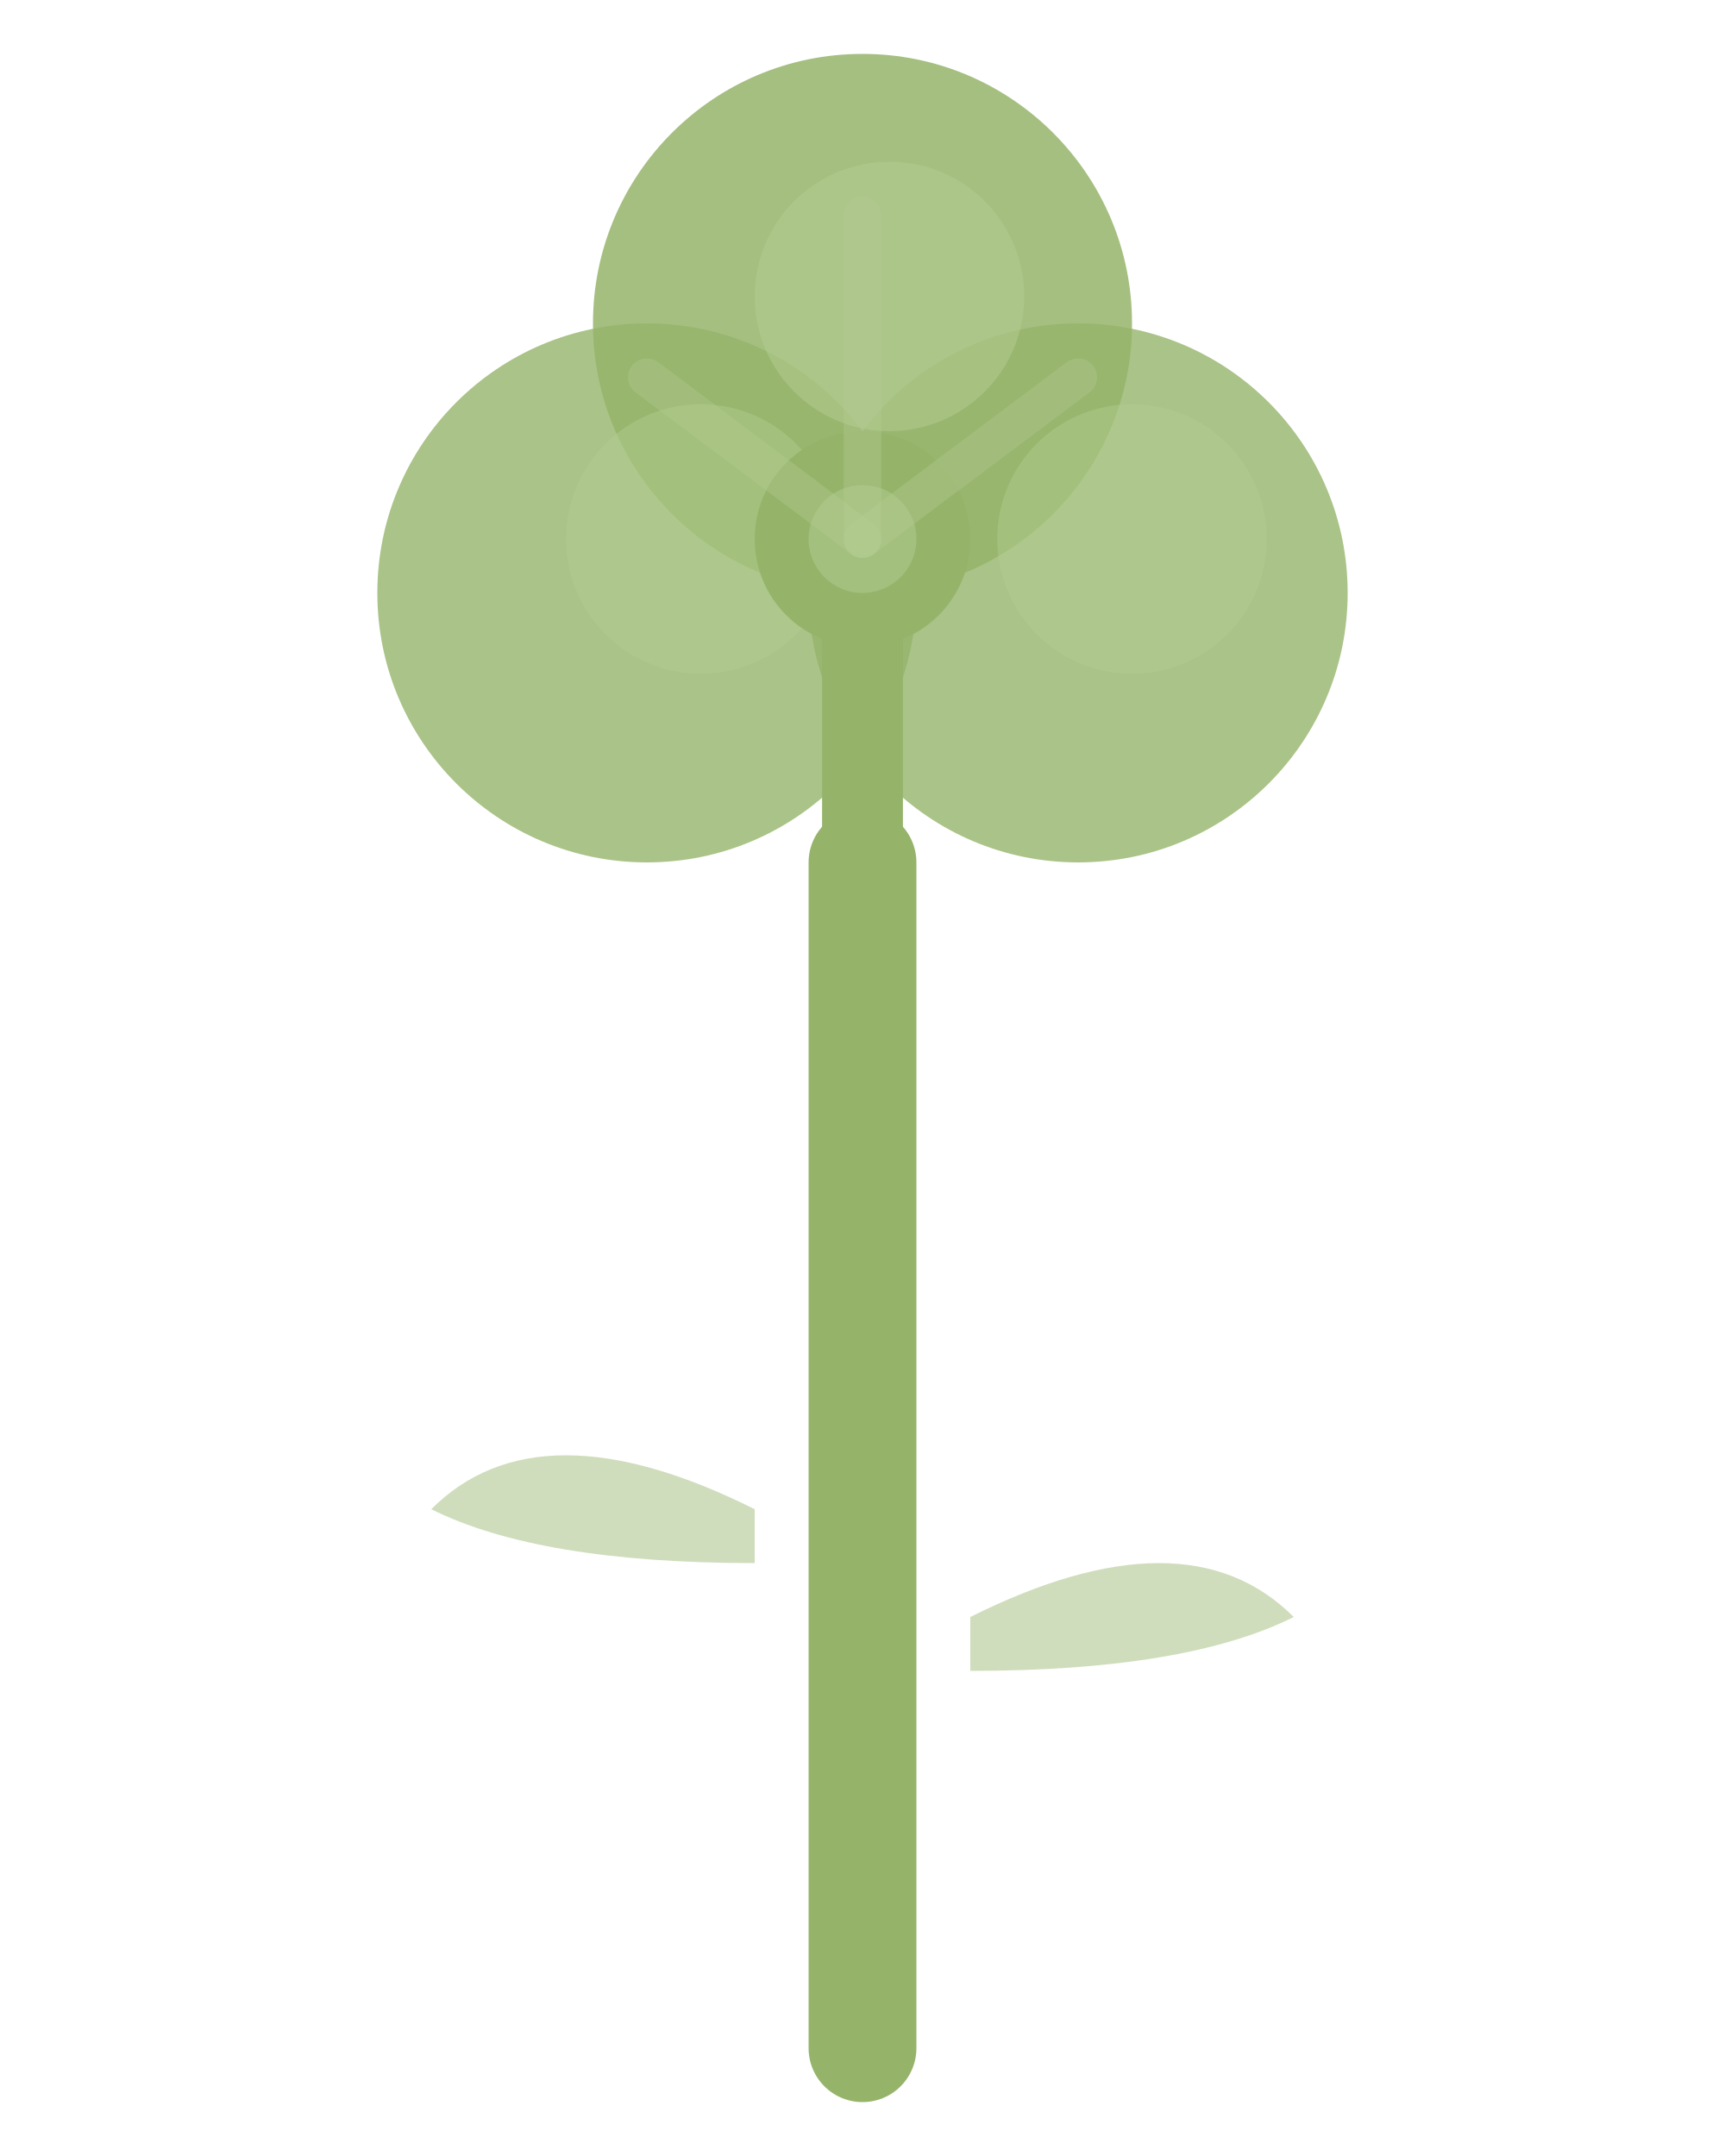
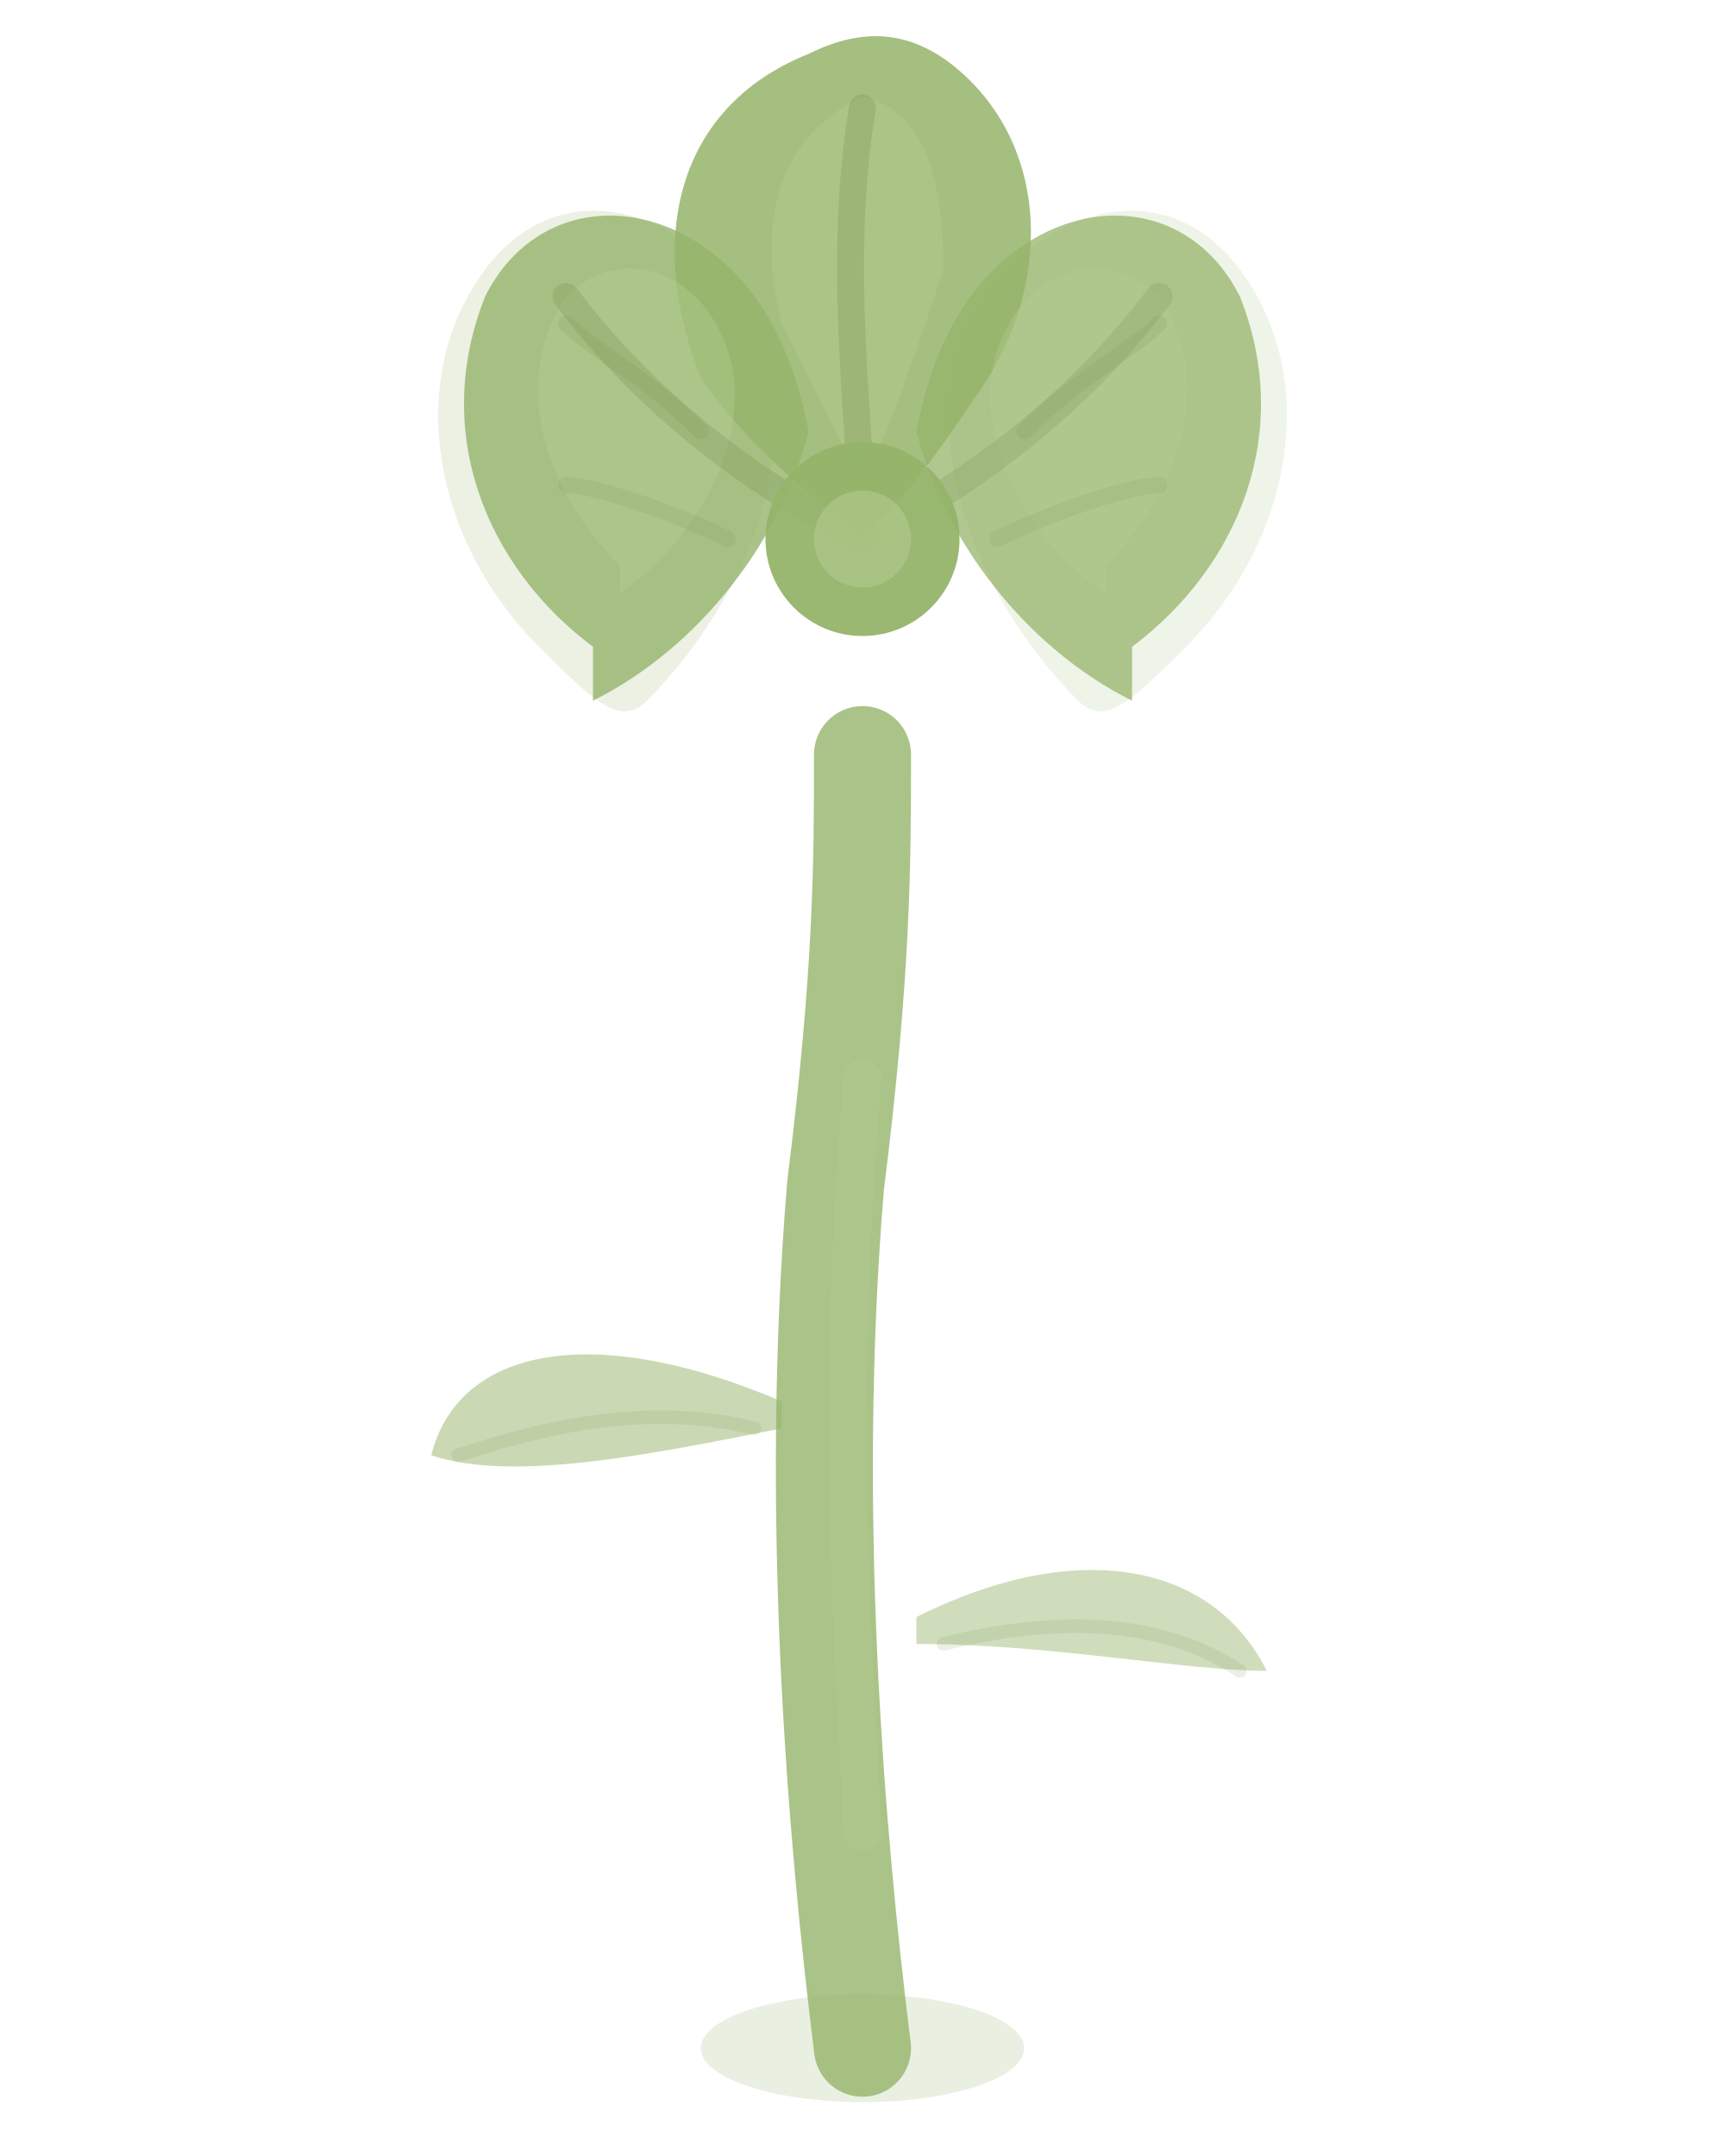
<svg xmlns="http://www.w3.org/2000/svg" width="32" height="40" viewBox="0 0 32 40" fill="none">
-   <path d="M16 38V16" stroke="#95B46A" stroke-width="2" stroke-linecap="round" />
-   <path d="M16 16V10" stroke="#95B46A" stroke-width="1.5" stroke-linecap="round" />
-   <circle cx="12" cy="11" r="5" fill="#95B46A" opacity="0.8" />
-   <circle cx="20" cy="11" r="5" fill="#95B46A" opacity="0.8" />
-   <circle cx="16" cy="6" r="5" fill="#95B46A" opacity="0.85" />
-   <circle cx="13" cy="10" r="2.5" fill="#B4CC91" opacity="0.45" />
-   <circle cx="21" cy="10" r="2.5" fill="#B4CC91" opacity="0.45" />
-   <circle cx="16.5" cy="5.5" r="2.5" fill="#B4CC91" opacity="0.5" />
-   <circle cx="16" cy="10" r="2" fill="#95B46A" />
-   <circle cx="16" cy="10" r="1" fill="#B4CC91" opacity="0.5" />
-   <path d="M16 10L12 7" stroke="#B4CC91" stroke-width="0.7" stroke-linecap="round" opacity="0.35" />
-   <path d="M16 10L20 7" stroke="#B4CC91" stroke-width="0.7" stroke-linecap="round" opacity="0.35" />
-   <path d="M16 10L16 4" stroke="#B4CC91" stroke-width="0.7" stroke-linecap="round" opacity="0.35" />
-   <path d="M14 28Q10 26 8 28Q10 29 14 29Z" fill="#95B46A" opacity="0.45" />
-   <path d="M18 30Q22 28 24 30Q22 31 18 31Z" fill="#95B46A" opacity="0.45" />
+   <ellipse cx="16" cy="38" rx="3" ry="1" fill="#95B46A" opacity="0.2" />
+   <path d="M16 38C15.5 34 15 28 15.5 22C16 18 16 16 16 14" stroke="#95B46A" stroke-width="1.8" stroke-linecap="round" opacity="0.8" />
+   <path d="M16 34C15.8 30 15.5 26 16 20" stroke="#B4CC91" stroke-width="0.7" stroke-linecap="round" opacity="0.35" />
+   <path d="M10 12C8 10 7.5 7 9 5C10.5 3 13 4 14 6C15 8 14 11 12 13C11.5 13.5 11 13 10 12Z" fill="#95B46A" opacity="0.18" />
+   <path d="M22 12C24 10 24.5 7 23 5C21.5 3 19 4 18 6C17 8 18 11 20 13C20.5 13.5 21 13 22 12Z" fill="#95B46A" opacity="0.15" />
+   <path d="M11 12C9 10.5 8 8 9 5.5C10 3.5 12.5 3.5 14 5.5C14.5 6.2 14.8 7 15 8C14.5 10 13 12 11 13Z" fill="#95B46A" opacity="0.8" />
+   <path d="M21 12C23 10.5 24 8 23 5.5C22 3.5 19.5 3.5 18 5.5C17.5 6.2 17.2 7 17 8C17.5 10 19 12 21 13Z" fill="#95B46A" opacity="0.75" />
+   <path d="M13 7C12 4.5 12.5 2 15 1C16 0.5 17 0.5 18 1.5C19.5 3 19.5 5.5 18 7.5C17 9 16.5 9.5 16 10C15.5 9.5 14 8.5 13 7Z" fill="#95B46A" opacity="0.85" />
+   <path d="M11.5 10.5C10 9 9.5 7 10.5 5.5C11.5 4.5 13 5 13.5 6.5C14 8 13 10 11.5 11Z" fill="#B4CC91" opacity="0.4" />
+   <path d="M20.5 10.5C22 9 22.5 7 21.5 5.5C20.5 4.5 19 5 18.5 6.5C18 8 19 10 20.5 11Z" fill="#B4CC91" opacity="0.35" />
+   <path d="M14.5 6C14 4 14.5 2.5 16 1.8C17 2 17.5 3 17.5 5C17 6.5 16.5 8 16 9C15.5 8 15 7 14.5 6Z" fill="#B4CC91" opacity="0.42" />
+   <path d="M16 10C14 9 12 7.5 10.5 5.5" stroke="#7A9455" stroke-width="0.5" stroke-linecap="round" opacity="0.3" />
+   <path d="M16 10C18 9 20 7.5 21.5 5.5" stroke="#7A9455" stroke-width="0.5" stroke-linecap="round" opacity="0.25" />
+   <path d="M16 10C16 8 15.5 5 16 2" stroke="#7A9455" stroke-width="0.5" stroke-linecap="round" opacity="0.3" />
+   <path d="M13 8C12 7 11 6.5 10.5 6" stroke="#7A9455" stroke-width="0.3" stroke-linecap="round" opacity="0.18" />
+   <path d="M13.5 10C12.5 9.5 11 9 10.5 9" stroke="#7A9455" stroke-width="0.3" stroke-linecap="round" opacity="0.15" />
+   <path d="M19 8C20 7 21 6.5 21.5 6" stroke="#7A9455" stroke-width="0.3" stroke-linecap="round" opacity="0.18" />
+   <path d="M18.5 10C19.5 9.5 21 9 21.5 9" stroke="#7A9455" stroke-width="0.3" stroke-linecap="round" opacity="0.15" />
+   <circle cx="16" cy="10" r="1.8" fill="#95B46A" opacity="0.95" />
+   <circle cx="16" cy="10" r="0.9" fill="#B4CC91" opacity="0.55" />
+   <path d="M14.5 26C11 24.5 8.5 25 8 27C9.5 27.5 12 27 14.5 26.5Z" fill="#95B46A" opacity="0.5" />
+   <path d="M17 30C20 28.5 22.5 29 23.5 31C22 31 19.5 30.5 17 30.5Z" fill="#95B46A" opacity="0.45" />
+   <path d="M14 26.5C12 26 10 26.5 8.5 27" stroke="#7A9455" stroke-width="0.25" stroke-linecap="round" opacity="0.15" />
+   <path d="M17.5 30.5C19.5 30 21.5 30 23 31" stroke="#7A9455" stroke-width="0.25" stroke-linecap="round" opacity="0.15" />
</svg>
